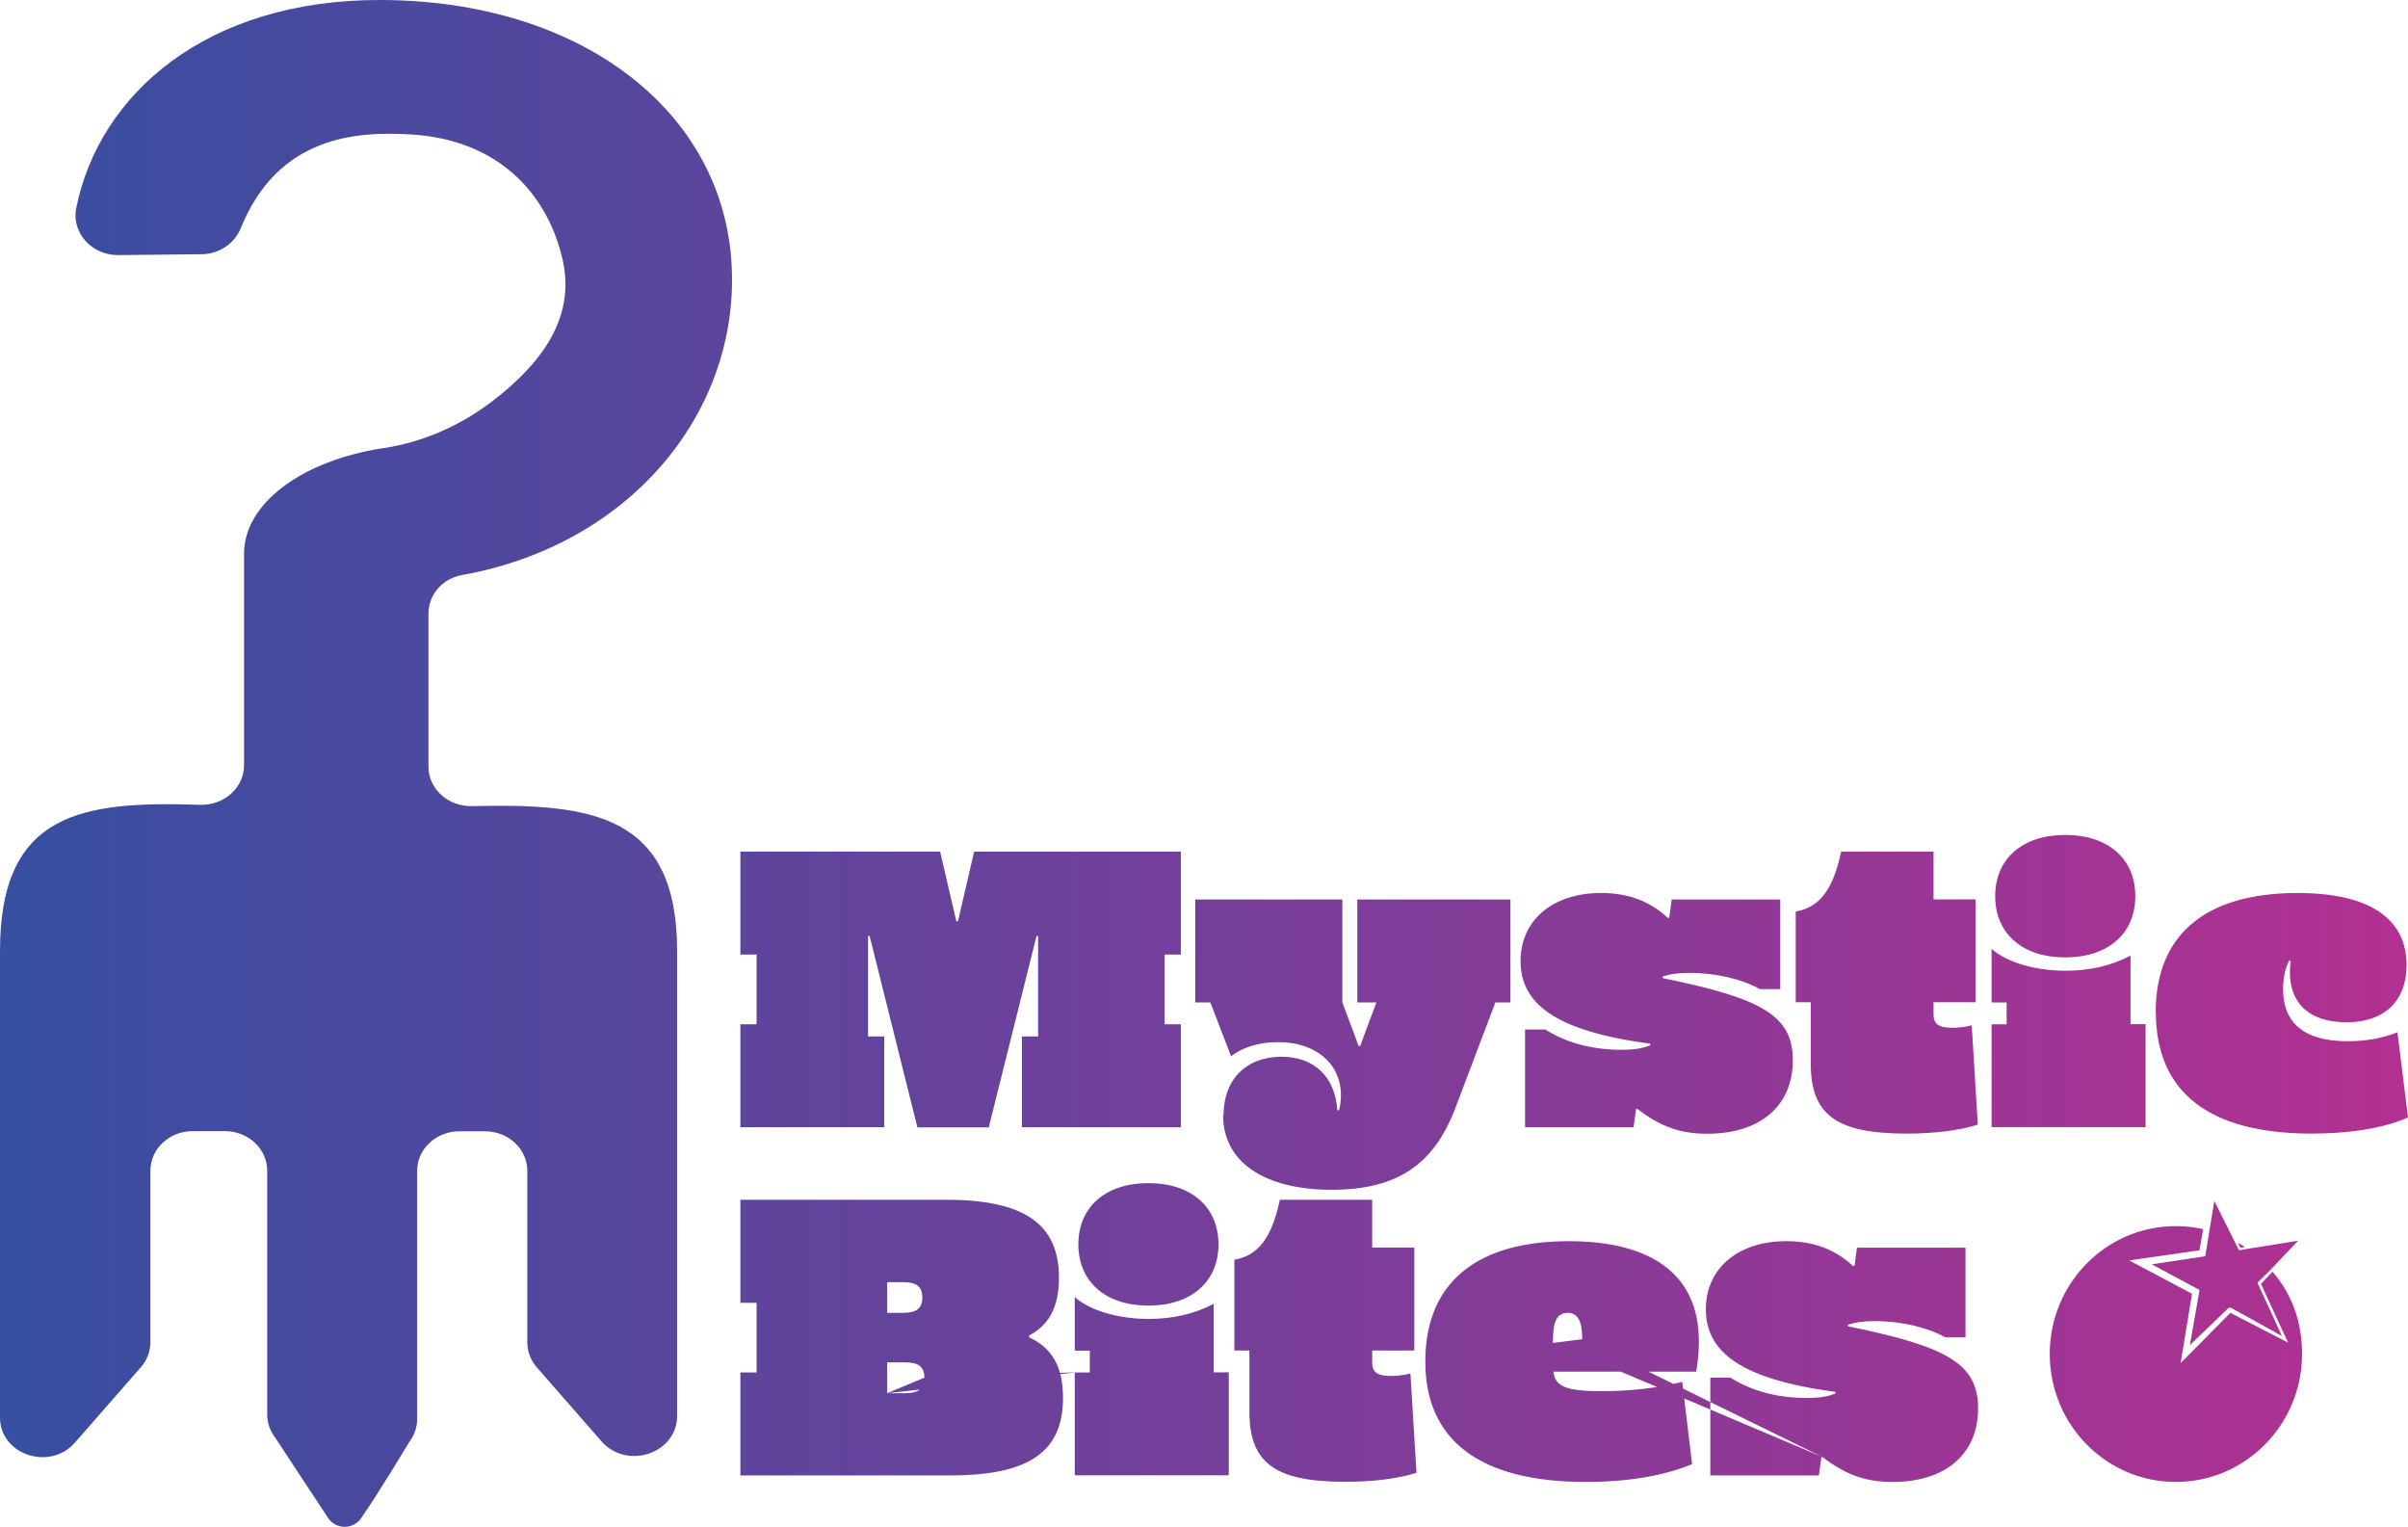
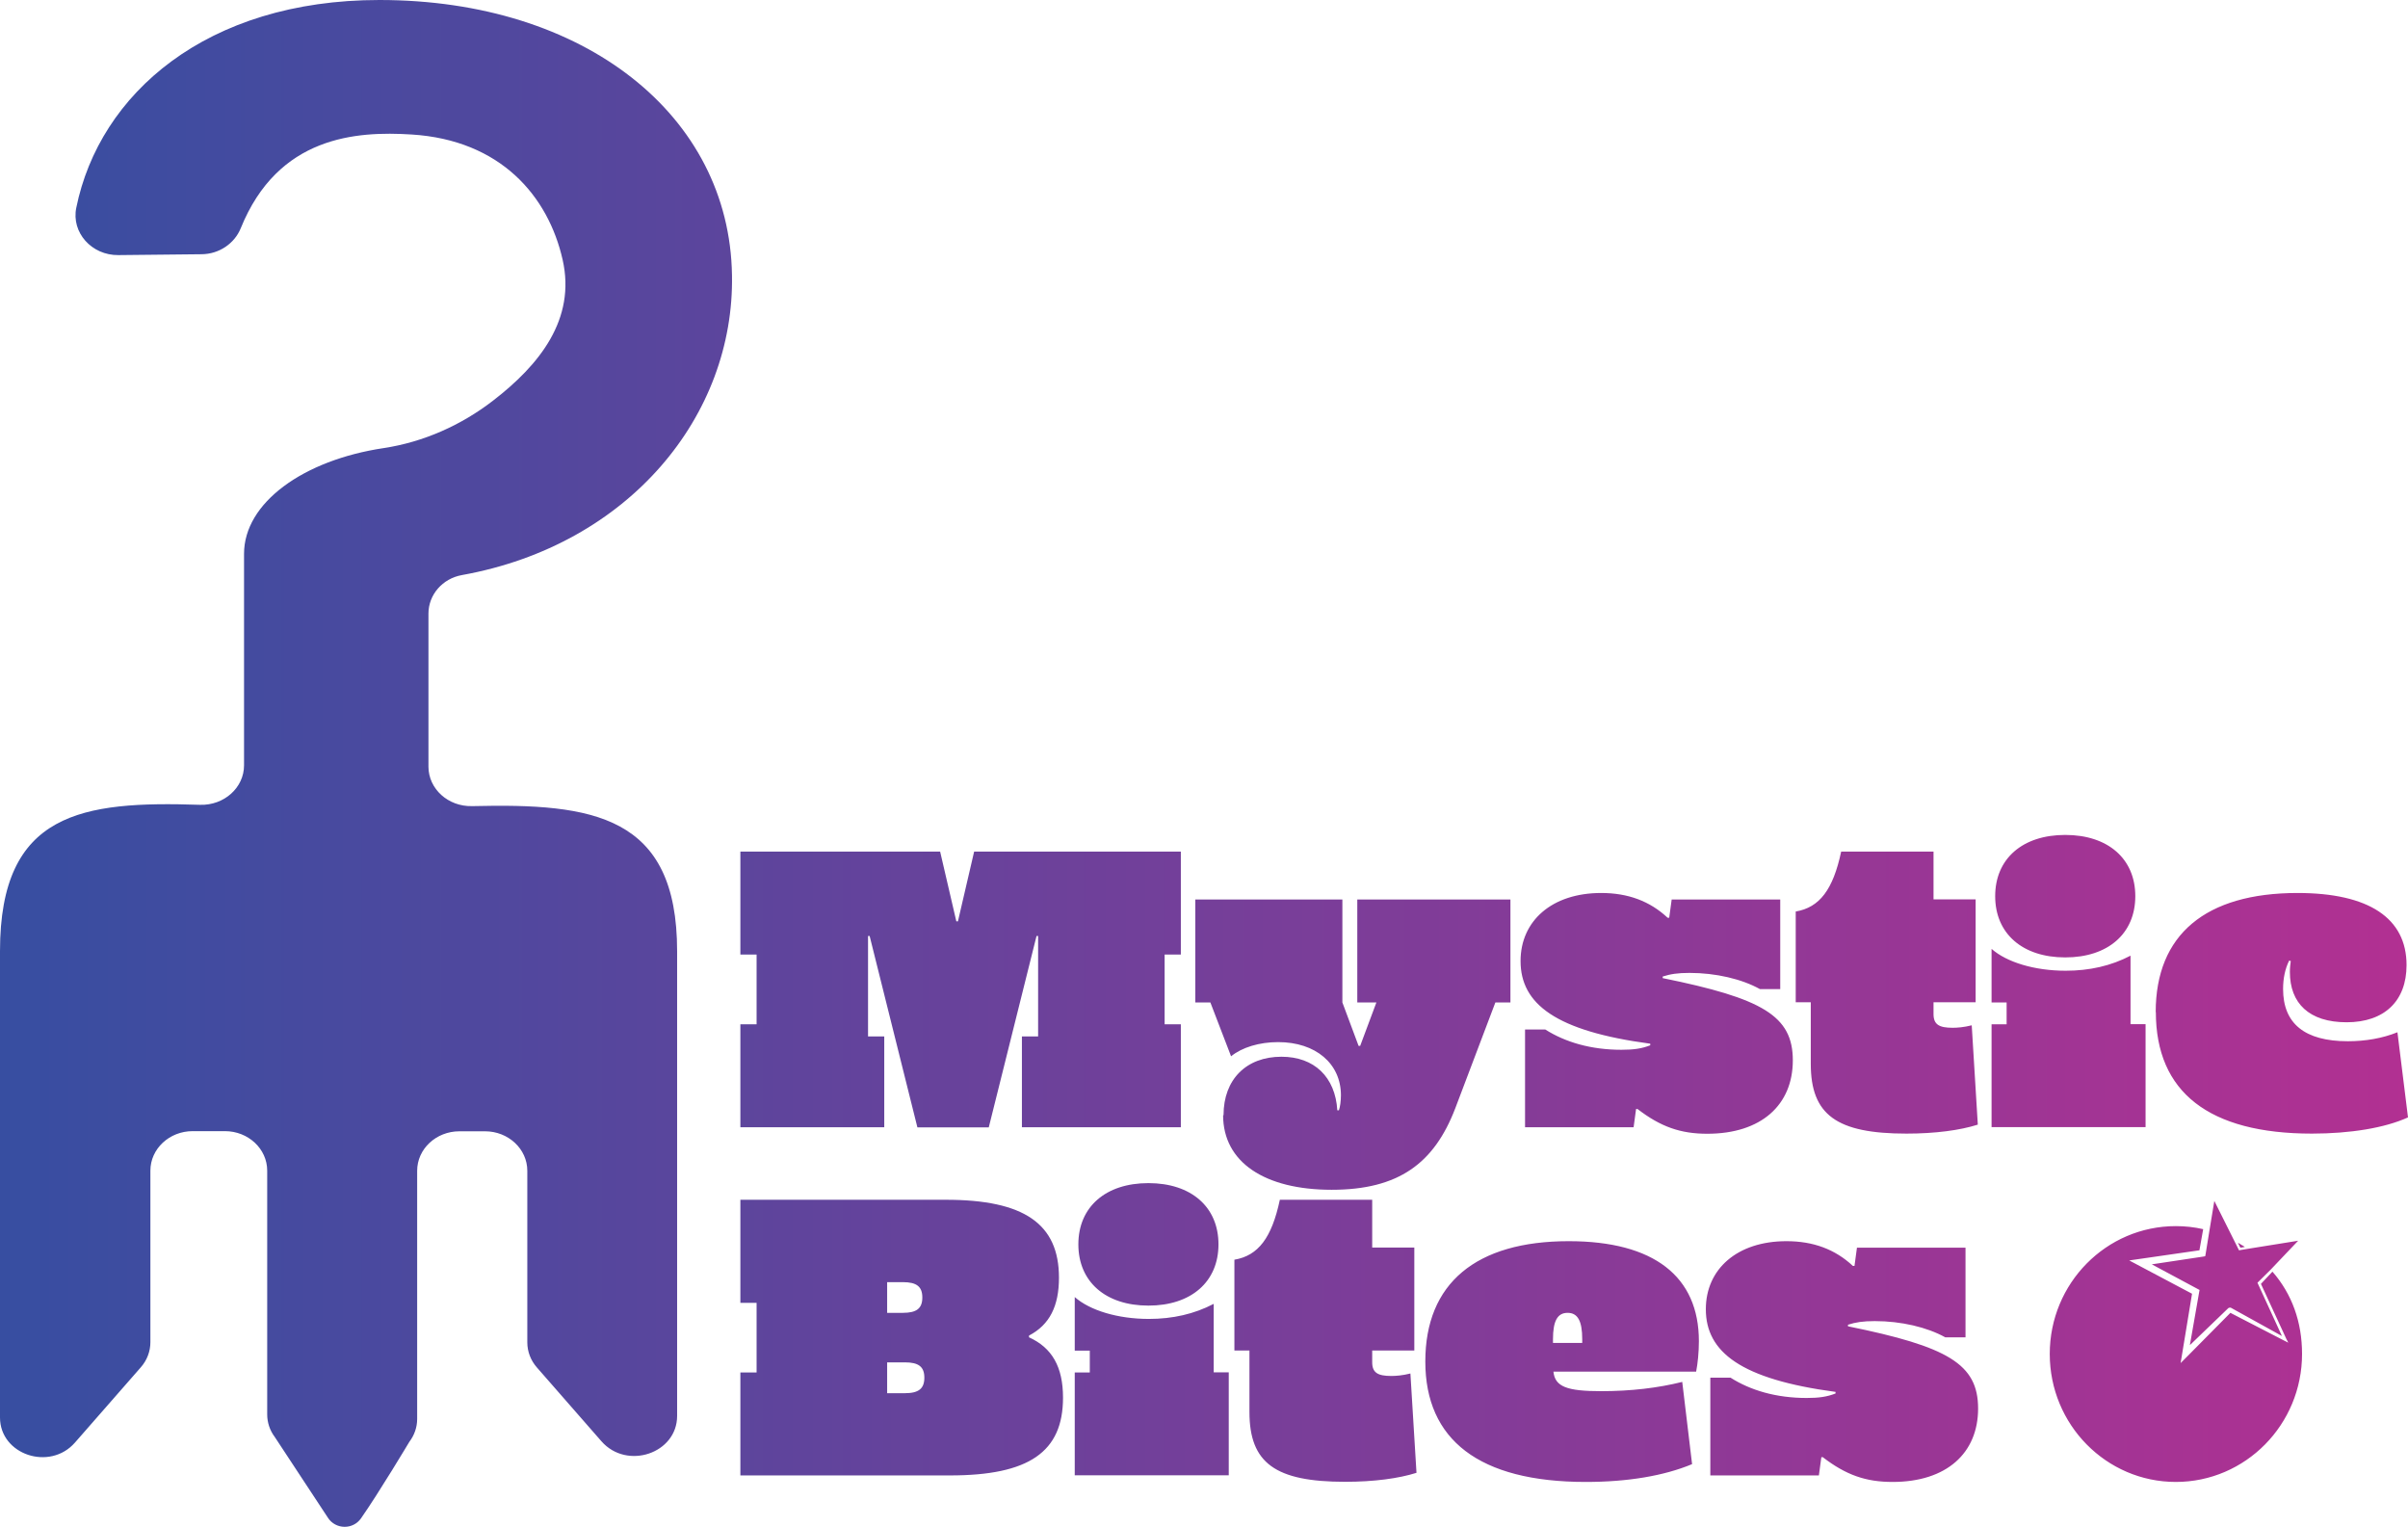
<svg xmlns="http://www.w3.org/2000/svg" id="Layer_1" data-name="Layer 1" viewBox="0 0 166.36 105.46">
  <defs>
    <style>
      .cls-1 {
        fill: url(#linear-gradient);
      }
    </style>
-     <linearGradient id="linear-gradient" x1="0" y1="59.55" x2="166.36" y2="59.55" gradientTransform="translate(0 112.28) scale(1 -1)" gradientUnits="userSpaceOnUse">
+     <linearGradient id="linear-gradient" x1="0" y1="190.45" x2="166.36" y2="190.45" gradientTransform="translate(0 -137.72)" gradientUnits="userSpaceOnUse">
      <stop offset="0" stop-color="#374ea1" />
      <stop offset="1" stop-color="#b23092" />
    </linearGradient>
  </defs>
-   <path class="cls-1" d="M51.15,70.75h1.12v-4.82h-1.12v-7.11h13.8l1.12,4.82h.11l1.12-4.82h14.28v7.11h-1.12v4.82h1.12v7.11h-10.98v-6.27h1.12v-6.94h-.11l-3.3,13.22h-4.93l-3.3-13.22h-.11v6.94h1.12v6.27h-9.94s0-7.11,0-7.11ZM84.53,77.02c0-2.46,1.57-4.03,4-4.03,2.27,0,3.72,1.4,3.86,3.7h.11c.08-.22.14-.64.14-1.04,0-2.18-1.74-3.67-4.34-3.67-1.29,0-2.49.36-3.25.98l-1.43-3.72h-1.04v-7.11h10.16v7.11l1.12,3h.11l1.12-3h-1.32v-7.11h10.58v7.11h-1.04l-2.77,7.31c-1.46,3.81-3.92,5.63-8.54,5.63s-7.5-1.9-7.5-5.15h.03ZM113.14,76.6h-.11l-.17,1.26h-7.5v-6.75h1.4c1.37.87,3.14,1.4,5.26,1.4.84,0,1.4-.08,1.99-.31v-.11c-6.52-.87-8.96-2.74-8.96-5.71,0-2.77,2.16-4.7,5.57-4.7,1.85,0,3.36.56,4.59,1.71h.11l.17-1.26h7.5v6.19h-1.4c-1.26-.7-3.05-1.12-4.87-1.12-.81,0-1.32.08-1.85.25v.11c6.89,1.4,8.99,2.6,8.99,5.68s-2.18,5.07-5.91,5.07c-1.85,0-3.22-.48-4.82-1.71h.01ZM125.1,73.49v-4.26h-1.04v-6.27c1.65-.28,2.58-1.51,3.14-4.14h6.38v3.3h2.91v7.11h-2.91v.81c0,.73.39.95,1.32.95.31,0,.76-.03,1.32-.17l.42,6.86c-1.23.39-2.94.62-4.93.62-4.82,0-6.61-1.29-6.61-4.82h0ZM137.59,70.75h1.04v-1.51h-1.04v-3.7c1.04.92,2.97,1.51,5.12,1.51,1.65,0,3.14-.34,4.48-1.04v4.73h1.04v7.11h-10.64v-7.11h0ZM137.84,61.9c0-2.58,1.88-4.23,4.84-4.23s4.84,1.65,4.84,4.23-1.88,4.23-4.84,4.23-4.84-1.65-4.84-4.23ZM148.93,69.91c0-5.35,3.44-8.23,9.8-8.23,4.93,0,7.53,1.74,7.53,4.98,0,2.49-1.54,3.95-4.14,3.95s-3.92-1.32-3.92-3.47c0-.31.03-.53.06-.76l-.11-.03c-.28.56-.42,1.23-.42,1.96,0,2.38,1.48,3.61,4.48,3.61,1.2,0,2.38-.2,3.42-.62l.73,5.88c-1.6.73-4,1.12-6.64,1.12-7.11,0-10.78-2.86-10.78-8.4h0ZM71.09,92.37v-.12c1.43-.75,2.07-2.04,2.07-4,0-3.72-2.41-5.38-7.81-5.38h-14.2v7.12h1.12v4.81h-1.12v7.11h14.48c5.46,0,7.81-1.62,7.81-5.37,0-2.13-.76-3.45-2.35-4.17ZM61.29,88.56h1.09c.95,0,1.34.31,1.34,1.06s-.39,1.06-1.34,1.06h-1.09v-2.12ZM62.52,96.23h-1.23v-2.13h1.23c.95,0,1.34.31,1.34,1.06s-.39,1.07-1.34,1.07ZM63.86,95.16l-2.57,1.07,12.96-1.43h1.04v-1.51h-1.04v-3.7c1.04.92,2.97,1.51,5.12,1.51,1.65,0,3.14-.34,4.48-1.04v4.73h1.04v7.11h-10.64v-7.11l-10.39.37ZM74.5,85.95c0-2.58,1.88-4.23,4.84-4.23s4.84,1.65,4.84,4.23-1.88,4.23-4.84,4.23-4.84-1.65-4.84-4.23ZM86.32,97.54v-4.26h-1.04v-6.27c1.65-.28,2.58-1.51,3.14-4.14h6.38v3.3h2.91v7.11h-2.91v.81c0,.73.39.95,1.32.95.31,0,.76-.03,1.32-.17l.42,6.86c-1.23.39-2.94.62-4.93.62-4.82,0-6.61-1.29-6.61-4.82h0ZM117.37,92.64c0-4.48-3.11-6.91-8.99-6.91-6.41,0-9.91,2.91-9.91,8.31s3.7,8.32,11.09,8.32c2.88,0,5.4-.42,7.34-1.23l-.68-5.68c-1.68.42-3.55.64-5.6.64-2.38,0-3.19-.31-3.3-1.35h9.86c.11-.56.19-1.34.19-2.1h0ZM109.31,92.76h-2.02v-.26c0-1.26.31-1.82,1.01-1.82s1.01.56,1.01,1.82v.26h0ZM109.31,92.5l-2.02.26,18.65,7.89h-.11l-.17,1.26h-7.5v-6.75h1.4c1.37.87,3.14,1.4,5.26,1.4.84,0,1.4-.08,1.99-.31v-.11c-6.52-.87-8.96-2.74-8.96-5.71,0-2.77,2.16-4.7,5.57-4.7,1.85,0,3.36.56,4.59,1.71h.11l.17-1.26h7.5v6.19h-1.4c-1.26-.7-3.05-1.12-4.87-1.12-.81,0-1.32.08-1.85.25v.11c6.89,1.4,8.99,2.6,8.99,5.68s-2.18,5.07-5.91,5.07c-1.85,0-3.22-.48-4.82-1.71l-16.62-8.15ZM154.89,86h-.02c-.08-.06-.17-.12-.26-.16l.17.34.31-.05c-.06-.04-.13-.09-.2-.13h0ZM156.99,87.84l-.79.84,1.75,3.79.14.27-.28-.14-3.72-1.92-2.97,3-.47.47.11-.66.68-4.13c-.82-.44-4.01-2.12-4.34-2.3.35-.05,3.91-.56,4.85-.7l.26-1.46c-.61-.14-1.24-.21-1.89-.21-4.81,0-8.71,3.95-8.71,8.83s3.9,8.84,8.71,8.84,8.72-3.96,8.72-8.84c0-2.22-.7-4.14-2.04-5.68h-.01ZM156.87,87.7l.02.02-.93.88M157.65,92.28l-1.69-3.68M157.65,92.28l-1.69-3.68M155.96,88.6l.89-.92,1.92-1.98M158.77,85.7l-1.92,1.98-.89.92.93-.88-.02-.02M154.89,86h-.02c-.08-.06-.17-.12-.26-.16l.17.34.31-.05c-.06-.04-.13-.09-.2-.13h0ZM157.65,92.28l-1.69-3.68M156.85,87.68l1.92-1.98-3.49.56-.48.08c-.15.03-.1.04-.17-.09l-.28-.56-1.37-2.74-.34,2.06-.26,1.6-.03.16-.17.03-3.52.53,3.15,1.69.15.08-.03.16-.64,3.65,2.66-2.56s.12-.06.18-.02l3.52,1.95-1.69-3.68.89-.92h0ZM32.61,55.68c-1.65.04-3.01-1.19-3.01-2.73v-10.57c0-1.29.96-2.42,2.32-2.66,11.56-2.08,18.83-11.03,18.65-20.72C50.4,7.98,40.41,0,26.21,0,14.27,0,6.87,6.48,5.27,14.35c-.35,1.7,1.05,3.29,2.91,3.27l5.75-.06c1.21-.01,2.27-.74,2.7-1.79,2.58-6.38,7.99-6.72,11.8-6.48,6.17.38,9.45,4.27,10.44,8.65.93,4.11-1.6,7.27-4.83,9.75-2.17,1.67-4.76,2.84-7.53,3.26-5.56.83-9.65,3.78-9.65,7.3v14.61c0,1.55-1.38,2.78-3.04,2.73-8.14-.27-13.82.5-13.82,10.1v32.22c0,2.57,3.44,3.72,5.18,1.73l4.55-5.2c.43-.49.66-1.1.66-1.73v-11.85c0-1.51,1.31-2.73,2.92-2.73h2.23c1.61,0,2.92,1.22,2.92,2.73v16.84c0,.55.18,1.1.52,1.55l3.68,5.59c.25.39.69.62,1.15.62h0c.45,0,.86-.21,1.12-.57,1.26-1.8,3.35-5.3,3.35-5.3.35-.46.54-1.01.54-1.58v-17.14c0-1.51,1.31-2.73,2.92-2.73h1.77c1.61,0,2.92,1.22,2.92,2.73v11.85c0,.63.23,1.24.66,1.73l4.46,5.1c1.76,2.01,5.23.84,5.23-1.75v-32.1c0-9.41-5.83-10.22-14.13-10.02h-.04Z" />
+   <path class="cls-1" d="M51.15,70.75h1.12v-4.82h-1.12v-7.11h13.8l1.12,4.82h.11l1.12-4.82h14.28v7.11h-1.12v4.82h1.12v7.11h-10.98v-6.27h1.12v-6.94h-.11l-3.3,13.22h-4.93l-3.3-13.22h-.11v6.94h1.12v6.27h-9.94s0-7.11,0-7.11ZM84.53,77.02c0-2.46,1.57-4.03,4-4.03,2.27,0,3.72,1.4,3.86,3.7h.11c.08-.22.14-.64.14-1.04,0-2.18-1.74-3.67-4.34-3.67-1.29,0-2.49.36-3.25.98l-1.43-3.72h-1.04v-7.11h10.16v7.11l1.12,3h.11l1.12-3h-1.32v-7.11h10.58v7.11h-1.04l-2.77,7.31c-1.46,3.81-3.92,5.63-8.54,5.63s-7.5-1.9-7.5-5.15h.03,0ZM113.14,76.6h-.11l-.17,1.26h-7.5v-6.75h1.4c1.37.87,3.14,1.4,5.26,1.4.84,0,1.4-.08,1.99-.31v-.11c-6.52-.87-8.96-2.74-8.96-5.71,0-2.77,2.16-4.7,5.57-4.7,1.85,0,3.36.56,4.59,1.71h.11l.17-1.26h7.5v6.19h-1.4c-1.26-.7-3.05-1.12-4.87-1.12-.81,0-1.32.08-1.85.25v.11c6.89,1.4,8.99,2.6,8.99,5.68s-2.18,5.07-5.91,5.07c-1.85,0-3.22-.48-4.82-1.71,0,0,.01,0,.01,0ZM125.1,73.49v-4.26h-1.04v-6.27c1.65-.28,2.58-1.51,3.14-4.14h6.38v3.3h2.91v7.11h-2.91v.81c0,.73.39.95,1.32.95.31,0,.76-.03,1.32-.17l.42,6.86c-1.23.39-2.94.62-4.93.62-4.82,0-6.61-1.29-6.61-4.82h0ZM137.59,70.75h1.04v-1.51h-1.04v-3.7c1.04.92,2.97,1.51,5.12,1.51,1.65,0,3.14-.34,4.48-1.04v4.73h1.04v7.11h-10.64v-7.11h0ZM137.84,61.9c0-2.58,1.88-4.23,4.84-4.23s4.84,1.65,4.84,4.23-1.88,4.23-4.84,4.23-4.84-1.65-4.84-4.23ZM148.93,69.91c0-5.35,3.44-8.23,9.8-8.23,4.93,0,7.53,1.74,7.53,4.98,0,2.49-1.54,3.95-4.14,3.95s-3.92-1.32-3.92-3.47c0-.31.03-.53.06-.76l-.11-.03c-.28.56-.42,1.23-.42,1.96,0,2.38,1.48,3.61,4.48,3.61,1.2,0,2.38-.2,3.42-.62l.73,5.88c-1.6.73-4,1.12-6.64,1.12-7.11,0-10.78-2.86-10.78-8.4h0ZM71.09,92.37v-.12c1.43-.75,2.07-2.04,2.07-4,0-3.72-2.41-5.38-7.81-5.38h-14.2v7.12h1.12v4.81h-1.12v7.11h14.48c5.46,0,7.81-1.62,7.81-5.37,0-2.13-.76-3.45-2.35-4.17ZM61.29,88.56h1.09c.95,0,1.34.31,1.34,1.06s-.39,1.06-1.34,1.06h-1.09s0-2.12,0-2.12ZM62.52,96.23h-1.23v-2.13h1.23c.95,0,1.34.31,1.34,1.06s-.39,1.07-1.34,1.07ZM74.25,94.8h0s0,0,0,0h1.04v-1.51h-1.04v-3.7c1.04.92,2.97,1.51,5.12,1.51,1.65,0,3.14-.34,4.48-1.04v4.73h1.04v7.11h-10.64v-7.11s0,.01,0,0ZM74.5,85.95c0-2.58,1.88-4.23,4.84-4.23s4.84,1.65,4.84,4.23-1.88,4.23-4.84,4.23-4.84-1.65-4.84-4.23ZM86.32,97.54v-4.26h-1.04v-6.27c1.65-.28,2.58-1.51,3.14-4.14h6.38v3.3h2.91v7.11h-2.91v.81c0,.73.39.95,1.32.95.31,0,.76-.03,1.32-.17l.42,6.86c-1.23.39-2.94.62-4.93.62-4.82,0-6.61-1.29-6.61-4.82h0ZM117.37,92.64c0-4.48-3.11-6.91-8.99-6.91-6.41,0-9.91,2.91-9.91,8.31s3.7,8.32,11.09,8.32c2.88,0,5.4-.42,7.34-1.23l-.68-5.68c-1.68.42-3.55.64-5.6.64-2.38,0-3.19-.31-3.3-1.35h9.86c.11-.56.19-1.34.19-2.1h0ZM109.31,92.76h-2.02v-.26c0-1.26.31-1.82,1.01-1.82s1.01.56,1.01,1.82v.26h0ZM121.6,98.53l4.34,2.12h-.11l-.17,1.26h-7.5v-6.75h1.4c1.37.87,3.14,1.4,5.26,1.4.84,0,1.4-.08,1.99-.31v-.11c-6.52-.87-8.96-2.74-8.96-5.71,0-2.77,2.16-4.7,5.57-4.7,1.85,0,3.36.56,4.59,1.71h.11l.17-1.26h7.5v6.19h-1.4c-1.26-.7-3.05-1.12-4.87-1.12-.81,0-1.32.08-1.85.25v.11c6.89,1.4,8.99,2.6,8.99,5.68s-2.18,5.07-5.91,5.07c-1.85,0-3.22-.48-4.82-1.71l-2.94-1.44M154.89,86h-.02c-.08-.06-.17-.12-.26-.16l.17.34.31-.05c-.06-.04-.13-.09-.2-.13h0ZM156.99,87.84l-.79.84,1.75,3.79.14.27-.28-.14-3.72-1.92-2.97,3-.47.47.11-.66.68-4.13c-.82-.44-4.01-2.12-4.34-2.3.35-.05,3.91-.56,4.85-.7l.26-1.46c-.61-.14-1.24-.21-1.89-.21-4.81,0-8.71,3.95-8.71,8.83s3.9,8.84,8.71,8.84,8.72-3.96,8.72-8.84c0-2.22-.7-4.14-2.04-5.68h-.01ZM156.87,87.7l.02.02-.93.88M157.65,92.28l-1.69-3.68M157.65,92.28l-1.69-3.68M155.96,88.6l.89-.92,1.92-1.98M158.77,85.7l-1.92,1.98-.89.92.93-.88-.02-.02M154.89,86h-.02c-.08-.06-.17-.12-.26-.16l.17.34.31-.05c-.06-.04-.13-.09-.2-.13h0ZM157.65,92.28l-1.69-3.68M156.85,87.68l1.92-1.98-3.49.56-.48.08c-.15.03-.1.04-.17-.09l-.28-.56-1.37-2.74-.34,2.06-.26,1.6-.03.16-.17.03-3.52.53,3.15,1.69.15.08-.03.16-.64,3.65,2.66-2.56s.12-.06.18-.02l3.52,1.95-1.69-3.68.89-.92h0ZM32.61,55.68c-1.65.04-3.01-1.19-3.01-2.73v-10.57c0-1.29.96-2.42,2.32-2.66,11.56-2.08,18.83-11.03,18.65-20.72C50.4,7.98,40.41,0,26.21,0,14.27,0,6.87,6.48,5.27,14.35c-.35,1.7,1.05,3.29,2.91,3.27l5.75-.06c1.21-.01,2.27-.74,2.7-1.79,2.58-6.38,7.99-6.72,11.8-6.48,6.17.38,9.45,4.27,10.44,8.65.93,4.11-1.6,7.27-4.83,9.75-2.17,1.67-4.76,2.84-7.53,3.26-5.56.83-9.65,3.78-9.65,7.3v14.61c0,1.55-1.38,2.78-3.04,2.73-8.14-.27-13.82.5-13.82,10.1v32.22c0,2.57,3.44,3.72,5.18,1.73l4.55-5.2c.43-.49.66-1.1.66-1.73v-11.85c0-1.51,1.31-2.73,2.92-2.73h2.23c1.61,0,2.92,1.22,2.92,2.73v16.84c0,.55.18,1.1.52,1.55l3.68,5.59c.25.39.69.62,1.15.62h0c.45,0,.86-.21,1.12-.57,1.26-1.8,3.35-5.3,3.35-5.3.35-.46.54-1.01.54-1.58v-17.14c0-1.51,1.31-2.73,2.92-2.73h1.77c1.61,0,2.92,1.22,2.92,2.73v11.85c0,.63.23,1.24.66,1.73l4.46,5.1c1.76,2.01,5.23.84,5.23-1.75v-32.1c0-9.41-5.83-10.22-14.13-10.02h-.04,0Z" />
</svg>
